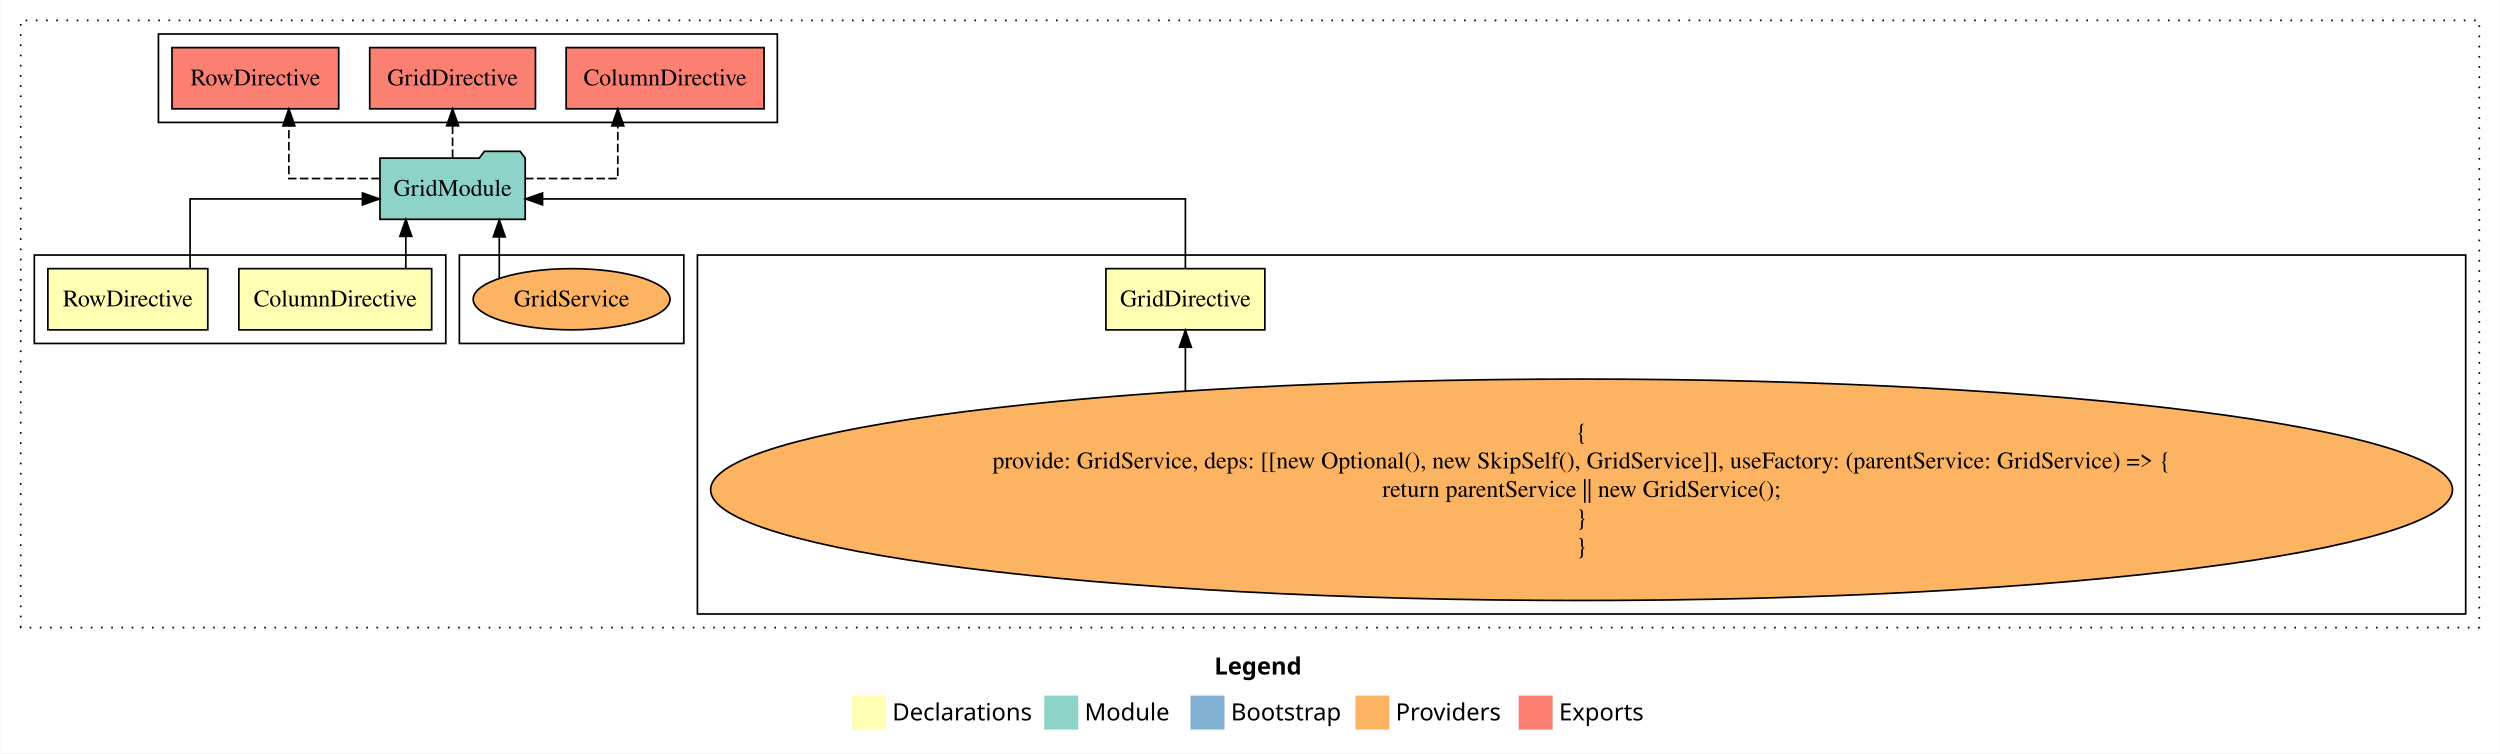
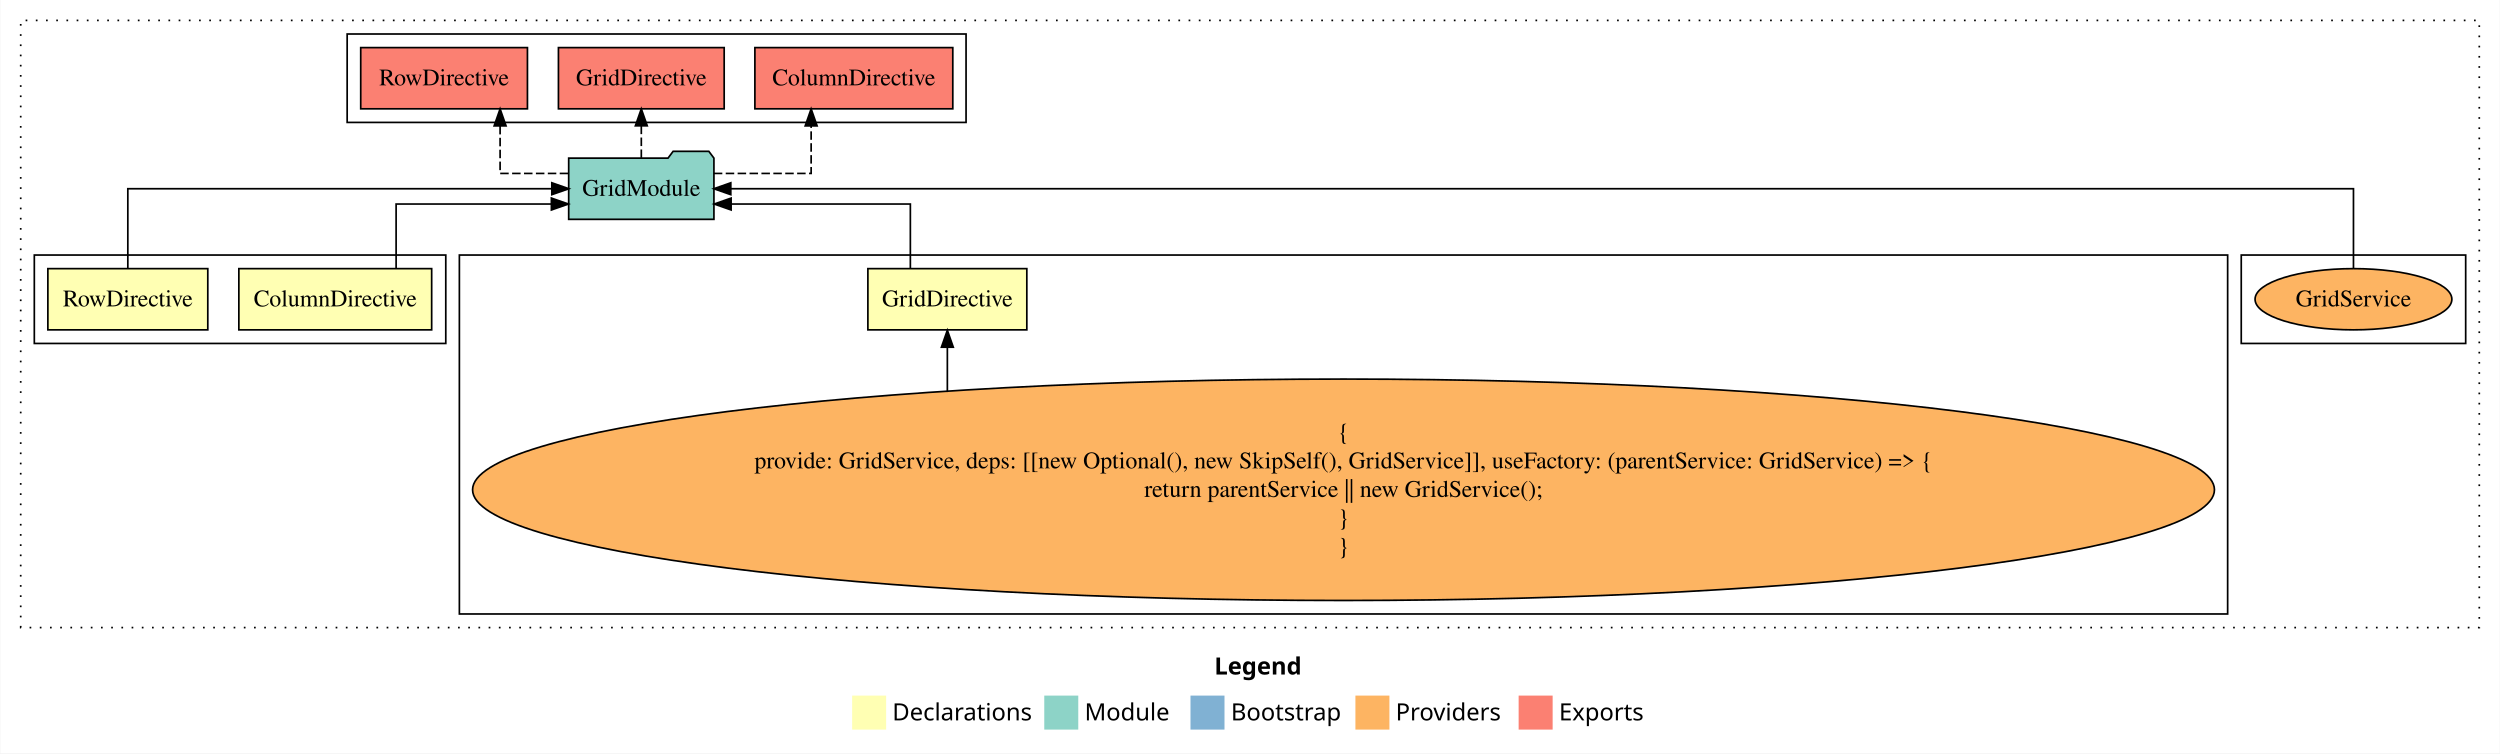
<svg xmlns="http://www.w3.org/2000/svg" width="1470pt" height="443pt" viewBox="0.00 0.00 1470.00 443.11">
  <g id="graph0" class="graph" transform="scale(1 1) rotate(0) translate(4 439.11)">
    <polygon fill="white" stroke="transparent" points="-4,4 -4,-439.11 1466,-439.11 1466,4 -4,4" />
    <text text-anchor="start" x="710.01" y="-42.4" font-family="Times-12" font-weight="bold" font-size="14.00">Legend</text>
    <polygon fill="#ffffb3" stroke="transparent" points="497,-10 497,-30 517,-30 517,-10 497,-10" />
    <text text-anchor="start" x="520.63" y="-15.4" font-family="Times-12" font-size="14.00">  Declarations</text>
    <polygon fill="#8dd3c7" stroke="transparent" points="610,-10 610,-30 630,-30 630,-10 610,-10" />
    <text text-anchor="start" x="633.73" y="-15.4" font-family="Times-12" font-size="14.00">  Module</text>
    <polygon fill="#80b1d3" stroke="transparent" points="696,-10 696,-30 716,-30 716,-10 696,-10" />
    <text text-anchor="start" x="719.78" y="-15.4" font-family="Times-12" font-size="14.00">  Bootstrap</text>
    <polygon fill="#fdb462" stroke="transparent" points="793,-10 793,-30 813,-30 813,-10 793,-10" />
    <text text-anchor="start" x="816.67" y="-15.4" font-family="Times-12" font-size="14.00">  Providers</text>
    <polygon fill="#fb8072" stroke="transparent" points="889,-10 889,-30 909,-30 909,-10 889,-10" />
    <text text-anchor="start" x="912.73" y="-15.4" font-family="Times-12" font-size="14.00">  Exports</text>
    <g id="clust1" class="cluster">
      <polygon fill="none" stroke="black" stroke-dasharray="1,5" points="8,-70 8,-427.11 1454,-427.11 1454,-70 8,-70" />
    </g>
-     <g id="clust4" class="cluster">
-       <polygon fill="none" stroke="black" points="406,-78 406,-289.11 1446,-289.11 1446,-78 406,-78" />
-     </g>
    <g id="clust9" class="cluster">
-       <polygon fill="none" stroke="black" points="266,-237.11 266,-289.11 398,-289.11 398,-237.11 266,-237.11" />
+       <polygon fill="none" stroke="black" points="1314,-237.11 1314,-289.11 1446,-289.11 1446,-237.11 1314,-237.11" />
    </g>
    <g id="clust7" class="cluster">
-       <polygon fill="none" stroke="black" points="89,-367.11 89,-419.11 453,-419.11 453,-367.11 89,-367.11" />
+       <polygon fill="none" stroke="black" points="200,-367.11 200,-419.11 564,-419.11 564,-367.11 200,-367.11" />
+     </g>
+     <g id="clust4" class="cluster">
+       <polygon fill="none" stroke="black" points="266,-78 266,-289.11 1306,-289.11 1306,-78 266,-78" />
    </g>
    <g id="clust2" class="cluster">
      <polygon fill="none" stroke="black" points="16,-237.11 16,-289.11 258,-289.11 258,-237.11 16,-237.11" />
    </g>
    <g id="node1" class="node">
      <polygon fill="#ffffb3" stroke="black" points="249.7,-281.11 136.3,-281.11 136.3,-245.11 249.7,-245.11 249.7,-281.11" />
      <text text-anchor="middle" x="193" y="-258.91" font-family="Times,serif" font-size="14.00">ColumnDirective</text>
    </g>
    <g id="node4" class="node">
-       <polygon fill="#8dd3c7" stroke="black" points="304.71,-346.11 301.71,-350.11 280.71,-350.11 277.71,-346.11 219.29,-346.11 219.29,-310.11 304.71,-310.11 304.71,-346.11" />
-       <text text-anchor="middle" x="262" y="-323.91" font-family="Times,serif" font-size="14.00">GridModule</text>
+       <polygon fill="#8dd3c7" stroke="black" points="415.71,-346.11 412.71,-350.11 391.71,-350.11 388.71,-346.11 330.29,-346.11 330.29,-310.11 415.71,-310.11 415.71,-346.11" />
+       <text text-anchor="middle" x="373" y="-323.91" font-family="Times,serif" font-size="14.00">GridModule</text>
    </g>
    <g id="edge1" class="edge">
-       <path fill="none" stroke="black" d="M234.5,-281.21C234.5,-281.21 234.5,-300.1 234.5,-300.1" />
-       <polygon fill="black" stroke="black" points="231,-300.1 234.5,-310.1 238,-300.1 231,-300.1" />
+       <path fill="none" stroke="black" d="M228.79,-281.13C228.79,-297.51 228.79,-319.11 228.79,-319.11 228.79,-319.11 320.12,-319.11 320.12,-319.11" />
+       <polygon fill="black" stroke="black" points="320.12,-322.61 330.12,-319.11 320.12,-315.61 320.12,-322.61" />
    </g>
    <g id="node2" class="node">
-       <polygon fill="#ffffb3" stroke="black" points="739.74,-281.11 646.26,-281.11 646.26,-245.11 739.74,-245.11 739.74,-281.11" />
-       <text text-anchor="middle" x="693" y="-258.91" font-family="Times,serif" font-size="14.00">GridDirective</text>
+       <polygon fill="#ffffb3" stroke="black" points="599.74,-281.11 506.26,-281.11 506.26,-245.11 599.74,-245.11 599.74,-281.11" />
+       <text text-anchor="middle" x="553" y="-258.91" font-family="Times,serif" font-size="14.00">GridDirective</text>
    </g>
    <g id="edge2" class="edge">
-       <path fill="none" stroke="black" d="M693,-281.13C693,-298.48 693,-322.11 693,-322.11 693,-322.11 314.9,-322.11 314.9,-322.11" />
-       <polygon fill="black" stroke="black" points="314.9,-318.61 304.9,-322.11 314.9,-325.61 314.9,-318.61" />
+       <path fill="none" stroke="black" d="M531.24,-281.13C531.24,-297.51 531.24,-319.11 531.24,-319.11 531.24,-319.11 425.82,-319.11 425.82,-319.11" />
+       <polygon fill="black" stroke="black" points="425.82,-315.61 415.82,-319.11 425.82,-322.61 425.82,-315.61" />
    </g>
    <g id="node3" class="node">
      <polygon fill="#ffffb3" stroke="black" points="118.03,-281.11 23.97,-281.11 23.97,-245.11 118.03,-245.11 118.03,-281.11" />
      <text text-anchor="middle" x="71" y="-258.91" font-family="Times,serif" font-size="14.00">RowDirective</text>
    </g>
    <g id="edge4" class="edge">
-       <path fill="none" stroke="black" d="M107.62,-281.13C107.62,-298.48 107.62,-322.11 107.62,-322.11 107.62,-322.11 209,-322.11 209,-322.11" />
-       <polygon fill="black" stroke="black" points="209,-325.61 219,-322.11 209,-318.61 209,-325.61" />
+       <path fill="none" stroke="black" d="M71,-281.21C71,-300.45 71,-328.11 71,-328.11 71,-328.11 320.37,-328.11 320.37,-328.11" />
+       <polygon fill="black" stroke="black" points="320.37,-331.61 330.37,-328.11 320.37,-324.61 320.37,-331.61" />
    </g>
    <g id="node6" class="node">
-       <polygon fill="#fb8072" stroke="black" points="445.2,-411.11 328.8,-411.11 328.8,-375.11 445.2,-375.11 445.2,-411.11" />
-       <text text-anchor="middle" x="387" y="-388.91" font-family="Times,serif" font-size="14.00">ColumnDirective </text>
+       <polygon fill="#fb8072" stroke="black" points="556.2,-411.11 439.8,-411.11 439.8,-375.11 556.2,-375.11 556.2,-411.11" />
+       <text text-anchor="middle" x="498" y="-388.91" font-family="Times,serif" font-size="14.00">ColumnDirective </text>
    </g>
    <g id="edge5" class="edge">
-       <path fill="none" stroke="black" stroke-dasharray="5,2" d="M304.62,-334.11C330.73,-334.11 359.17,-334.11 359.17,-334.11 359.17,-334.11 359.17,-365.09 359.17,-365.09" />
-       <polygon fill="black" stroke="black" points="355.67,-365.09 359.17,-375.09 362.67,-365.09 355.67,-365.09" />
+       <path fill="none" stroke="black" stroke-dasharray="5,2" d="M415.65,-337.11C442.8,-337.11 472.89,-337.11 472.89,-337.11 472.89,-337.11 472.89,-365.08 472.89,-365.08" />
+       <polygon fill="black" stroke="black" points="469.39,-365.08 472.89,-375.08 476.39,-365.08 469.39,-365.08" />
    </g>
    <g id="node7" class="node">
-       <polygon fill="#fb8072" stroke="black" points="310.74,-411.11 213.26,-411.11 213.26,-375.11 310.74,-375.11 310.74,-411.11" />
-       <text text-anchor="middle" x="262" y="-388.91" font-family="Times,serif" font-size="14.00">GridDirective </text>
+       <polygon fill="#fb8072" stroke="black" points="421.74,-411.11 324.26,-411.11 324.26,-375.11 421.74,-375.11 421.74,-411.11" />
+       <text text-anchor="middle" x="373" y="-388.91" font-family="Times,serif" font-size="14.00">GridDirective </text>
    </g>
    <g id="edge6" class="edge">
-       <path fill="none" stroke="black" stroke-dasharray="5,2" d="M262,-346.21C262,-346.21 262,-365.1 262,-365.1" />
-       <polygon fill="black" stroke="black" points="258.5,-365.1 262,-375.1 265.5,-365.1 258.5,-365.1" />
+       <path fill="none" stroke="black" stroke-dasharray="5,2" d="M373,-346.21C373,-346.21 373,-365.1 373,-365.1" />
+       <polygon fill="black" stroke="black" points="369.5,-365.1 373,-375.1 376.5,-365.1 369.5,-365.1" />
    </g>
    <g id="node8" class="node">
-       <polygon fill="#fb8072" stroke="black" points="195.03,-411.11 96.97,-411.11 96.97,-375.11 195.03,-375.11 195.03,-411.11" />
-       <text text-anchor="middle" x="146" y="-388.91" font-family="Times,serif" font-size="14.00">RowDirective </text>
+       <polygon fill="#fb8072" stroke="black" points="306.03,-411.11 207.97,-411.11 207.97,-375.11 306.03,-375.11 306.03,-411.11" />
+       <text text-anchor="middle" x="257" y="-388.91" font-family="Times,serif" font-size="14.00">RowDirective </text>
    </g>
    <g id="edge7" class="edge">
-       <path fill="none" stroke="black" stroke-dasharray="5,2" d="M219.2,-334.11C193.49,-334.11 165.71,-334.11 165.71,-334.11 165.71,-334.11 165.71,-365.09 165.71,-365.09" />
-       <polygon fill="black" stroke="black" points="162.21,-365.09 165.71,-375.09 169.21,-365.09 162.21,-365.09" />
+       <path fill="none" stroke="black" stroke-dasharray="5,2" d="M330.01,-337.11C309.75,-337.11 289.95,-337.11 289.95,-337.11 289.95,-337.11 289.95,-365.08 289.95,-365.08" />
+       <polygon fill="black" stroke="black" points="286.45,-365.08 289.95,-375.08 293.45,-365.08 286.45,-365.08" />
    </g>
    <g id="node5" class="node">
-       <ellipse fill="#fdb462" stroke="black" cx="926" cy="-151.05" rx="512.24" ry="65.11" />
-       <text text-anchor="middle" x="926" y="-180.45" font-family="Times,serif" font-size="14.00">{</text>
-       <text text-anchor="middle" x="926" y="-163.65" font-family="Times,serif" font-size="14.00">    provide: GridService, deps: [[new Optional(), new SkipSelf(), GridService]], useFactory: (parentService: GridService) =&gt; {</text>
-       <text text-anchor="middle" x="926" y="-146.85" font-family="Times,serif" font-size="14.00">        return parentService || new GridService();</text>
-       <text text-anchor="middle" x="926" y="-130.05" font-family="Times,serif" font-size="14.00">    }</text>
-       <text text-anchor="middle" x="926" y="-113.25" font-family="Times,serif" font-size="14.00">}</text>
+       <ellipse fill="#fdb462" stroke="black" cx="786" cy="-151.05" rx="512.24" ry="65.11" />
+       <text text-anchor="middle" x="786" y="-180.45" font-family="Times,serif" font-size="14.00">{</text>
+       <text text-anchor="middle" x="786" y="-163.65" font-family="Times,serif" font-size="14.00">    provide: GridService, deps: [[new Optional(), new SkipSelf(), GridService]], useFactory: (parentService: GridService) =&gt; {</text>
+       <text text-anchor="middle" x="786" y="-146.85" font-family="Times,serif" font-size="14.00">        return parentService || new GridService();</text>
+       <text text-anchor="middle" x="786" y="-130.05" font-family="Times,serif" font-size="14.00">    }</text>
+       <text text-anchor="middle" x="786" y="-113.25" font-family="Times,serif" font-size="14.00">}</text>
    </g>
    <g id="edge3" class="edge">
-       <path fill="none" stroke="black" d="M693,-209.05C693,-209.05 693,-234.89 693,-234.89" />
-       <polygon fill="black" stroke="black" points="689.5,-234.89 693,-244.89 696.5,-234.89 689.5,-234.89" />
+       <path fill="none" stroke="black" d="M553,-209.05C553,-209.05 553,-234.89 553,-234.89" />
+       <polygon fill="black" stroke="black" points="549.5,-234.89 553,-244.89 556.5,-234.89 549.5,-234.89" />
    </g>
    <g id="node9" class="node">
-       <ellipse fill="#fdb462" stroke="black" cx="332" cy="-263.11" rx="57.88" ry="18" />
-       <text text-anchor="middle" x="332" y="-258.91" font-family="Times,serif" font-size="14.00">GridService</text>
+       <ellipse fill="#fdb462" stroke="black" cx="1380" cy="-263.11" rx="57.88" ry="18" />
+       <text text-anchor="middle" x="1380" y="-258.91" font-family="Times,serif" font-size="14.00">GridService</text>
    </g>
    <g id="edge8" class="edge">
-       <path fill="none" stroke="black" d="M289.46,-275.33C289.46,-275.33 289.46,-299.79 289.46,-299.79" />
-       <polygon fill="black" stroke="black" points="285.96,-299.79 289.46,-309.79 292.96,-299.79 285.96,-299.79" />
+       <path fill="none" stroke="black" d="M1380,-281.21C1380,-300.45 1380,-328.11 1380,-328.11 1380,-328.11 425.63,-328.11 425.63,-328.11" />
+       <polygon fill="black" stroke="black" points="425.63,-324.61 415.63,-328.11 425.63,-331.61 425.63,-324.61" />
    </g>
  </g>
</svg>
